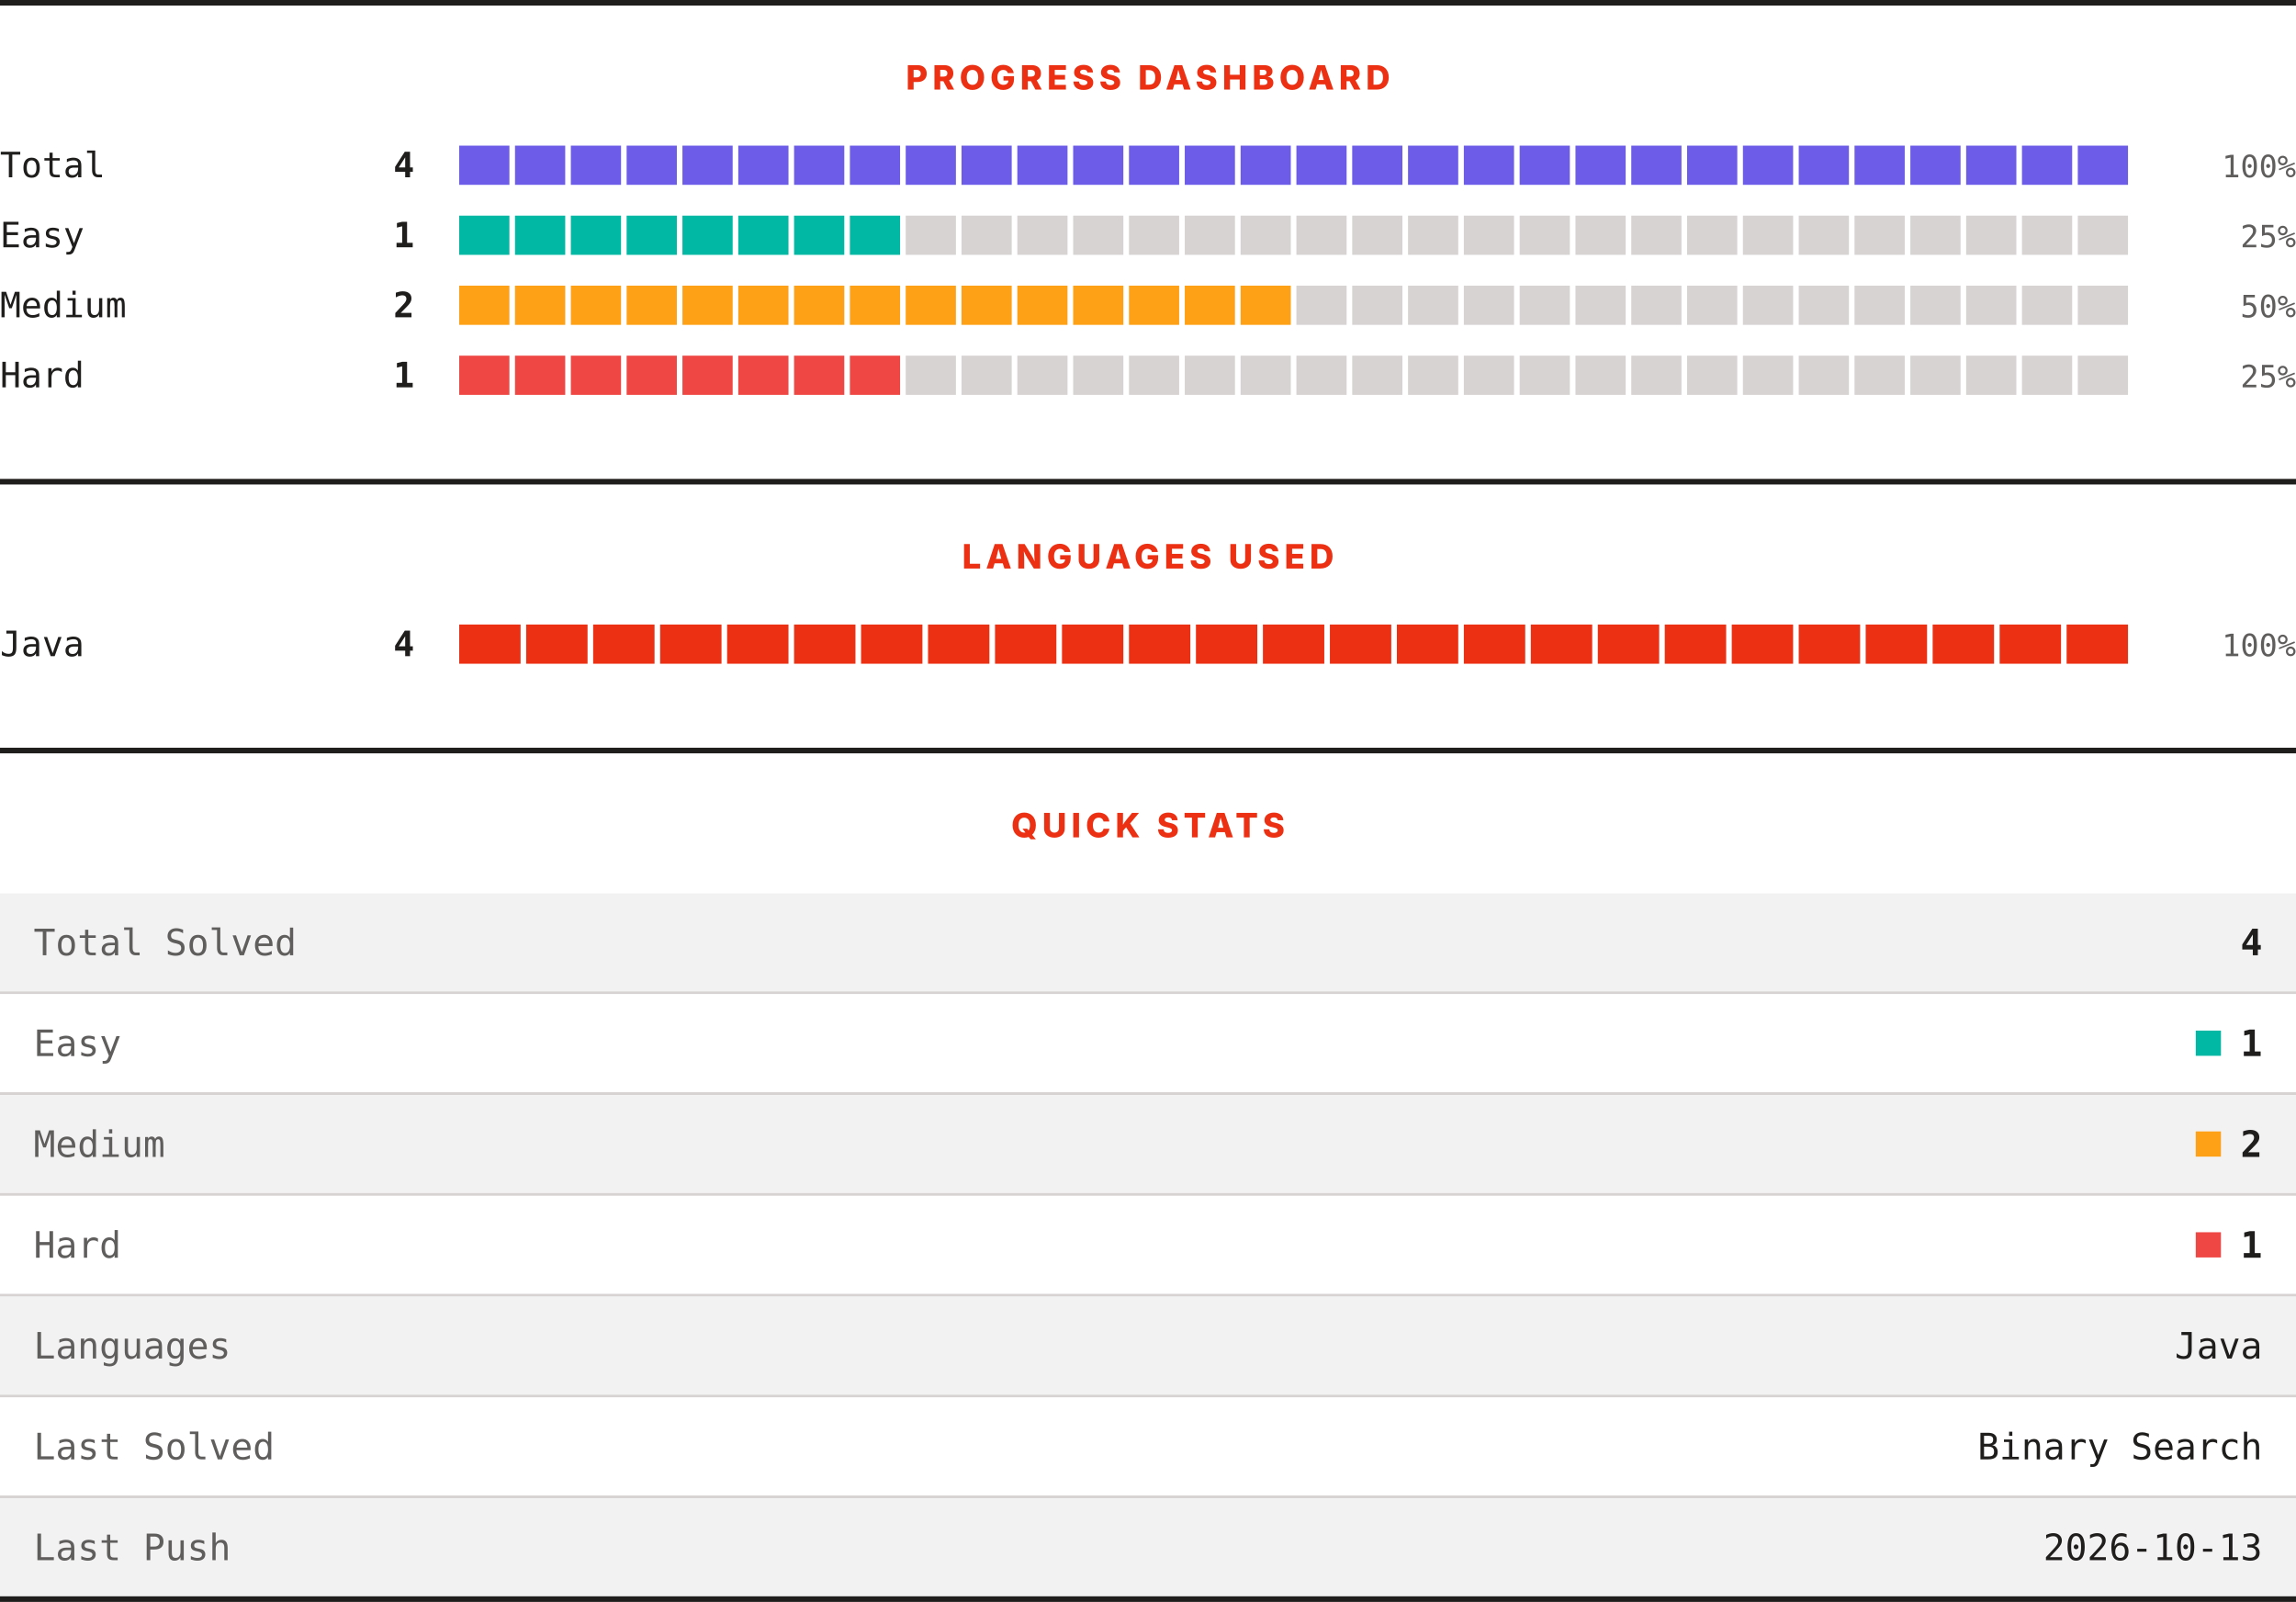
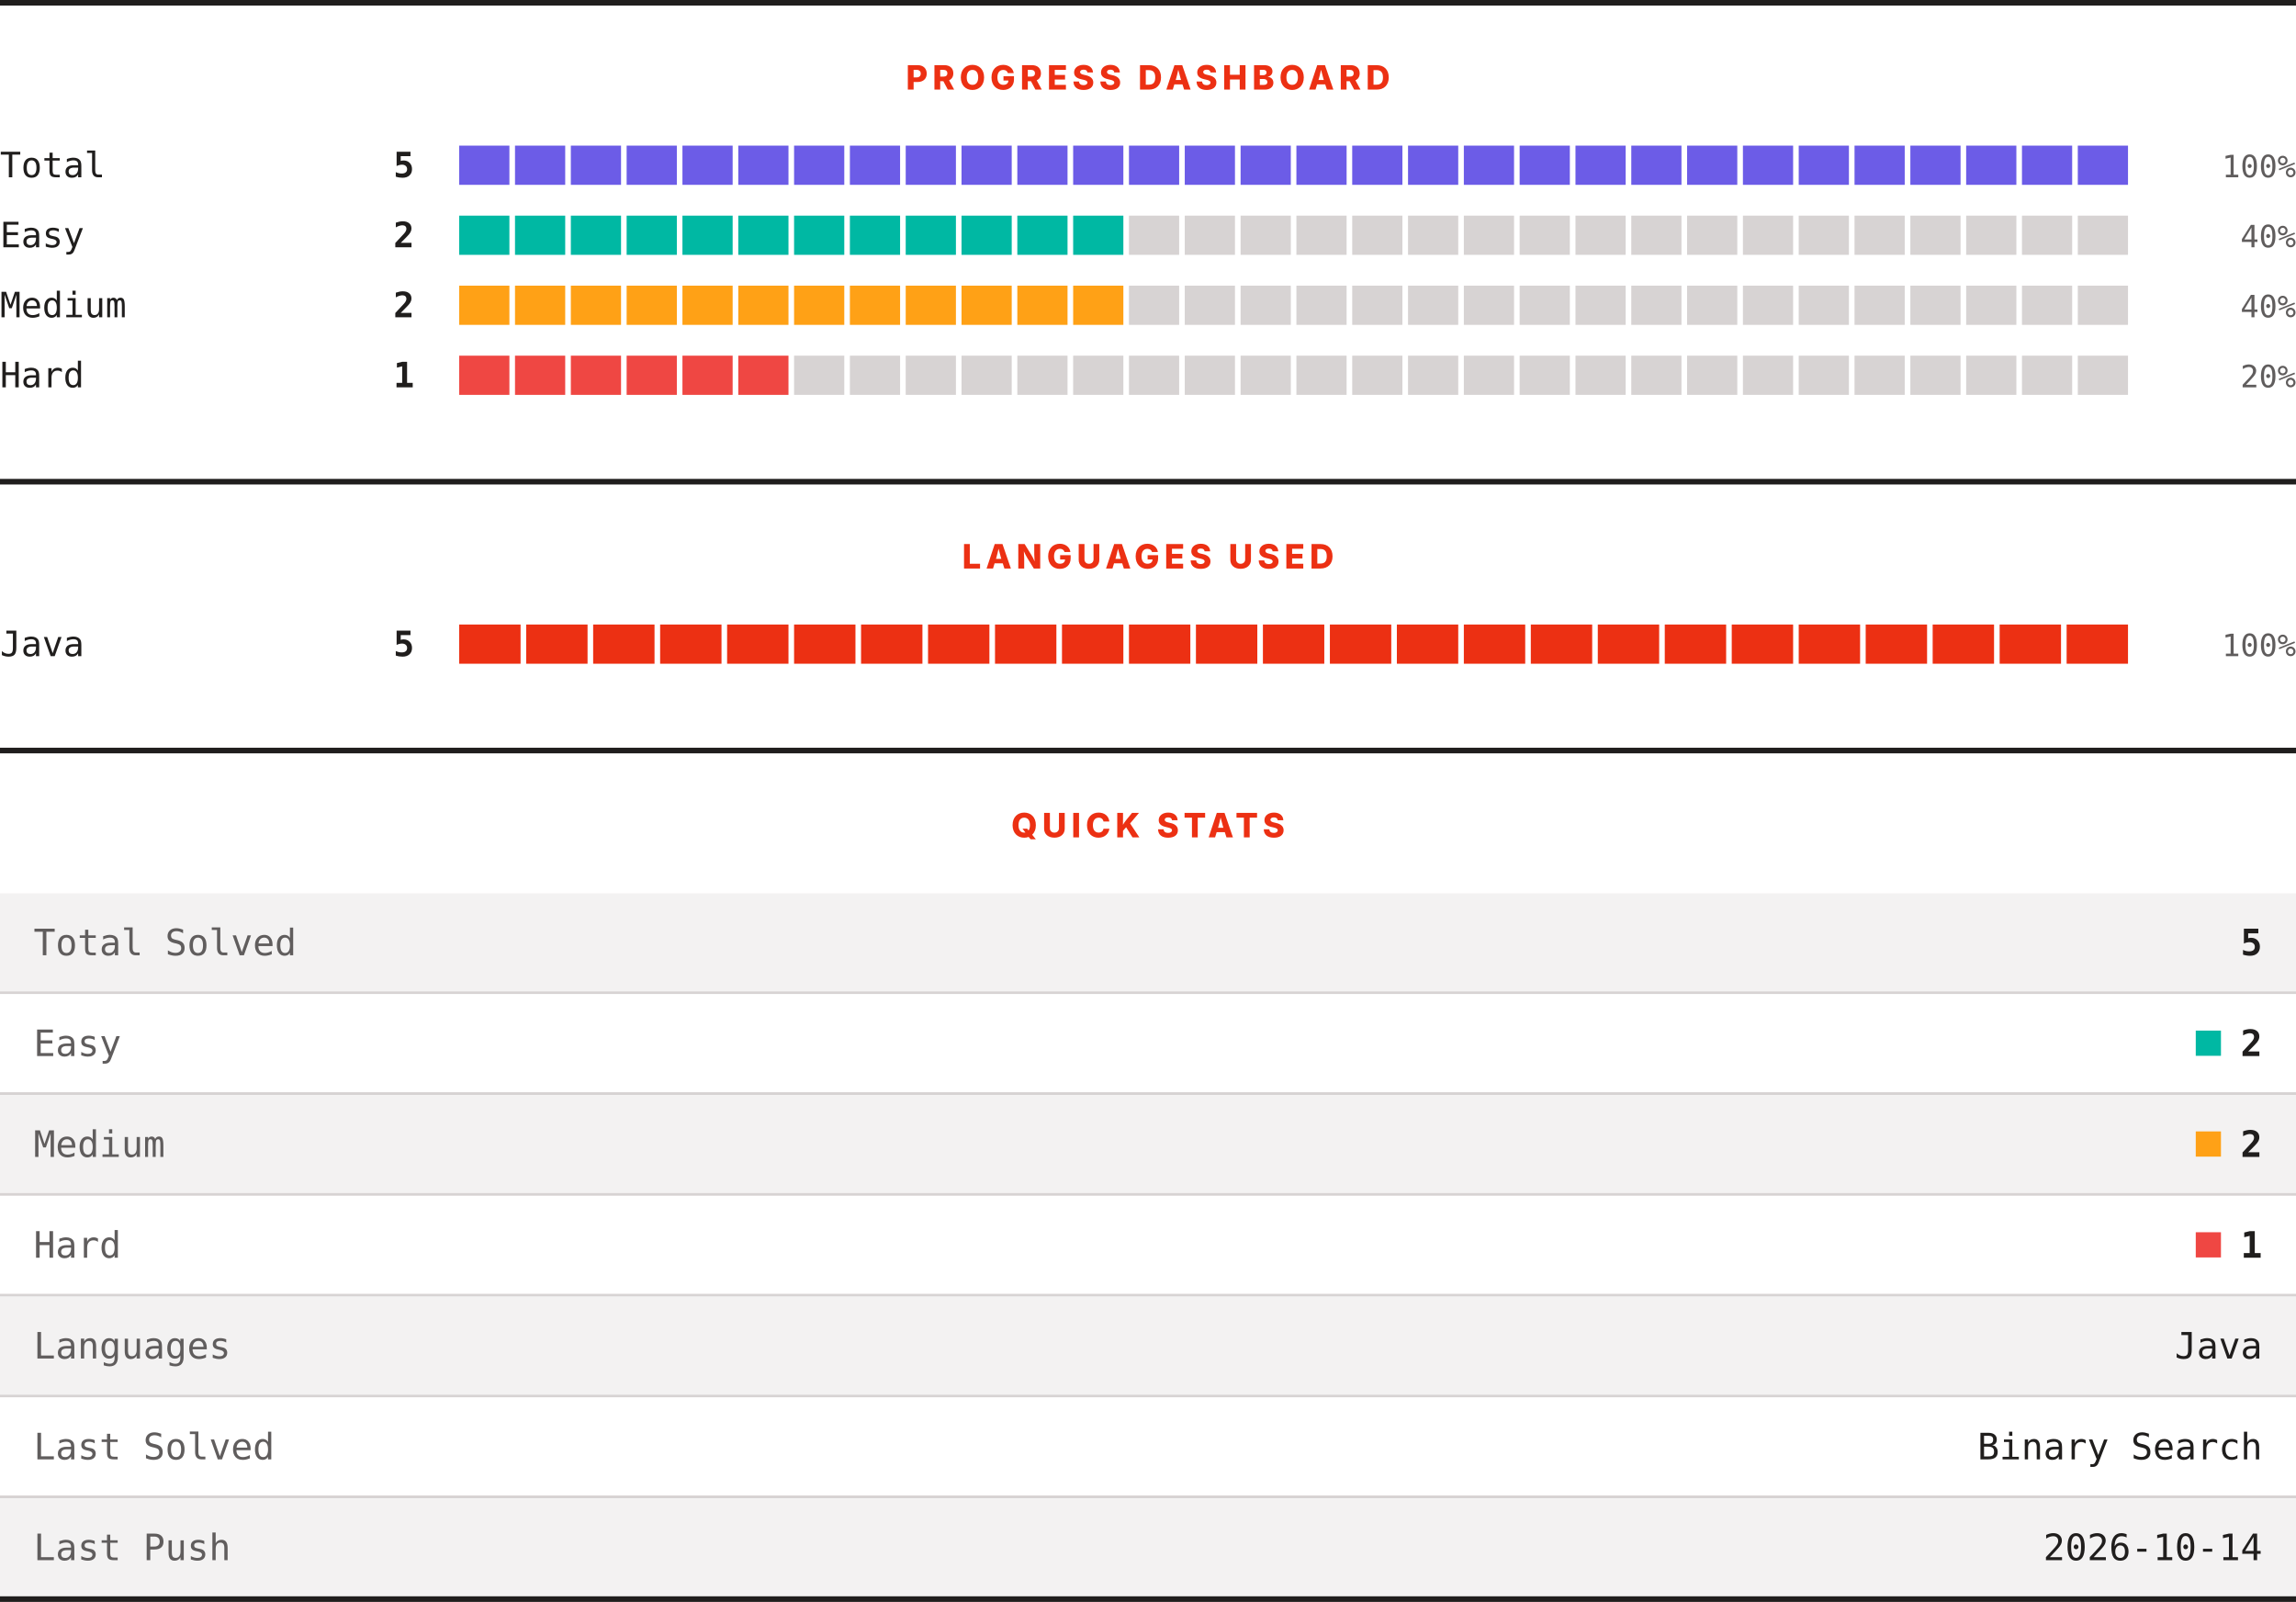
<svg xmlns="http://www.w3.org/2000/svg" width="820" height="572" viewBox="0 0 820 572" role="img" aria-label="LeetCode progress, languages and quick stats">
  <rect width="820" height="572" fill="#ffffff" />
  <rect x="0" y="0" width="820" height="2" fill="#201e1d" />
  <text x="410" y="32" text-anchor="middle" font-family="Archivo, system-ui, -apple-system, Segoe UI, sans-serif" font-size="12" font-weight="800" letter-spacing="1.68" fill="#ec3013">PROGRESS DASHBOARD</text>
  <text x="0" y="63.3" font-family="ui-monospace, SFMono-Regular, Menlo, Consolas, monospace" font-size="12.5" fill="#201e1d">Total</text>
-   <text x="148" y="63.3" text-anchor="end" font-family="ui-monospace, SFMono-Regular, Menlo, Consolas, monospace" font-size="12.5" font-weight="700" fill="#201e1d">4</text>
+   <text x="148" y="63.3" text-anchor="end" font-family="ui-monospace, SFMono-Regular, Menlo, Consolas, monospace" font-size="12.5" font-weight="700" fill="#201e1d">5</text>
  <rect x="164.00" y="52" width="17.93" height="14" fill="#6c5ce7" />
  <rect x="183.93" y="52" width="17.93" height="14" fill="#6c5ce7" />
  <rect x="203.87" y="52" width="17.93" height="14" fill="#6c5ce7" />
  <rect x="223.80" y="52" width="17.93" height="14" fill="#6c5ce7" />
  <rect x="243.73" y="52" width="17.93" height="14" fill="#6c5ce7" />
  <rect x="263.67" y="52" width="17.93" height="14" fill="#6c5ce7" />
  <rect x="283.60" y="52" width="17.93" height="14" fill="#6c5ce7" />
  <rect x="303.53" y="52" width="17.93" height="14" fill="#6c5ce7" />
  <rect x="323.47" y="52" width="17.93" height="14" fill="#6c5ce7" />
  <rect x="343.40" y="52" width="17.93" height="14" fill="#6c5ce7" />
  <rect x="363.33" y="52" width="17.93" height="14" fill="#6c5ce7" />
  <rect x="383.27" y="52" width="17.93" height="14" fill="#6c5ce7" />
  <rect x="403.20" y="52" width="17.93" height="14" fill="#6c5ce7" />
  <rect x="423.13" y="52" width="17.93" height="14" fill="#6c5ce7" />
  <rect x="443.07" y="52" width="17.93" height="14" fill="#6c5ce7" />
  <rect x="463.00" y="52" width="17.93" height="14" fill="#6c5ce7" />
  <rect x="482.93" y="52" width="17.93" height="14" fill="#6c5ce7" />
  <rect x="502.87" y="52" width="17.93" height="14" fill="#6c5ce7" />
  <rect x="522.80" y="52" width="17.93" height="14" fill="#6c5ce7" />
  <rect x="542.73" y="52" width="17.93" height="14" fill="#6c5ce7" />
  <rect x="562.67" y="52" width="17.93" height="14" fill="#6c5ce7" />
  <rect x="582.60" y="52" width="17.93" height="14" fill="#6c5ce7" />
  <rect x="602.53" y="52" width="17.93" height="14" fill="#6c5ce7" />
  <rect x="622.47" y="52" width="17.93" height="14" fill="#6c5ce7" />
  <rect x="642.40" y="52" width="17.93" height="14" fill="#6c5ce7" />
  <rect x="662.33" y="52" width="17.93" height="14" fill="#6c5ce7" />
  <rect x="682.27" y="52" width="17.93" height="14" fill="#6c5ce7" />
  <rect x="702.20" y="52" width="17.93" height="14" fill="#6c5ce7" />
  <rect x="722.13" y="52" width="17.93" height="14" fill="#6c5ce7" />
  <rect x="742.07" y="52" width="17.93" height="14" fill="#6c5ce7" />
  <text x="820" y="63.3" text-anchor="end" font-family="ui-monospace, SFMono-Regular, Menlo, Consolas, monospace" font-size="11" fill="#605d5d">100%</text>
  <text x="0" y="88.3" font-family="ui-monospace, SFMono-Regular, Menlo, Consolas, monospace" font-size="12.5" fill="#201e1d">Easy</text>
-   <text x="148" y="88.3" text-anchor="end" font-family="ui-monospace, SFMono-Regular, Menlo, Consolas, monospace" font-size="12.5" font-weight="700" fill="#201e1d">1</text>
+   <text x="148" y="88.3" text-anchor="end" font-family="ui-monospace, SFMono-Regular, Menlo, Consolas, monospace" font-size="12.5" font-weight="700" fill="#201e1d">2</text>
  <rect x="164.00" y="77" width="17.93" height="14" fill="#00b8a3" />
  <rect x="183.93" y="77" width="17.93" height="14" fill="#00b8a3" />
  <rect x="203.87" y="77" width="17.93" height="14" fill="#00b8a3" />
  <rect x="223.80" y="77" width="17.93" height="14" fill="#00b8a3" />
  <rect x="243.73" y="77" width="17.93" height="14" fill="#00b8a3" />
  <rect x="263.67" y="77" width="17.93" height="14" fill="#00b8a3" />
  <rect x="283.60" y="77" width="17.93" height="14" fill="#00b8a3" />
  <rect x="303.53" y="77" width="17.93" height="14" fill="#00b8a3" />
-   <rect x="323.47" y="77" width="17.93" height="14" fill="#d7d3d3" />
-   <rect x="343.40" y="77" width="17.93" height="14" fill="#d7d3d3" />
-   <rect x="363.33" y="77" width="17.93" height="14" fill="#d7d3d3" />
-   <rect x="383.27" y="77" width="17.93" height="14" fill="#d7d3d3" />
+   <rect x="323.47" y="77" width="17.93" height="14" fill="#00b8a3" />
+   <rect x="343.40" y="77" width="17.93" height="14" fill="#00b8a3" />
+   <rect x="363.33" y="77" width="17.93" height="14" fill="#00b8a3" />
+   <rect x="383.27" y="77" width="17.93" height="14" fill="#00b8a3" />
  <rect x="403.20" y="77" width="17.93" height="14" fill="#d7d3d3" />
  <rect x="423.13" y="77" width="17.93" height="14" fill="#d7d3d3" />
  <rect x="443.07" y="77" width="17.93" height="14" fill="#d7d3d3" />
  <rect x="463.00" y="77" width="17.93" height="14" fill="#d7d3d3" />
  <rect x="482.93" y="77" width="17.93" height="14" fill="#d7d3d3" />
  <rect x="502.87" y="77" width="17.93" height="14" fill="#d7d3d3" />
  <rect x="522.80" y="77" width="17.93" height="14" fill="#d7d3d3" />
  <rect x="542.73" y="77" width="17.93" height="14" fill="#d7d3d3" />
  <rect x="562.67" y="77" width="17.93" height="14" fill="#d7d3d3" />
  <rect x="582.60" y="77" width="17.93" height="14" fill="#d7d3d3" />
  <rect x="602.53" y="77" width="17.93" height="14" fill="#d7d3d3" />
  <rect x="622.47" y="77" width="17.93" height="14" fill="#d7d3d3" />
  <rect x="642.40" y="77" width="17.93" height="14" fill="#d7d3d3" />
  <rect x="662.33" y="77" width="17.93" height="14" fill="#d7d3d3" />
  <rect x="682.27" y="77" width="17.93" height="14" fill="#d7d3d3" />
  <rect x="702.20" y="77" width="17.93" height="14" fill="#d7d3d3" />
  <rect x="722.13" y="77" width="17.93" height="14" fill="#d7d3d3" />
  <rect x="742.07" y="77" width="17.93" height="14" fill="#d7d3d3" />
-   <text x="820" y="88.3" text-anchor="end" font-family="ui-monospace, SFMono-Regular, Menlo, Consolas, monospace" font-size="11" fill="#605d5d">25%</text>
+   <text x="820" y="88.3" text-anchor="end" font-family="ui-monospace, SFMono-Regular, Menlo, Consolas, monospace" font-size="11" fill="#605d5d">40%</text>
  <text x="0" y="113.3" font-family="ui-monospace, SFMono-Regular, Menlo, Consolas, monospace" font-size="12.5" fill="#201e1d">Medium</text>
  <text x="148" y="113.3" text-anchor="end" font-family="ui-monospace, SFMono-Regular, Menlo, Consolas, monospace" font-size="12.5" font-weight="700" fill="#201e1d">2</text>
  <rect x="164.00" y="102" width="17.93" height="14" fill="#ffa116" />
  <rect x="183.93" y="102" width="17.93" height="14" fill="#ffa116" />
  <rect x="203.87" y="102" width="17.93" height="14" fill="#ffa116" />
  <rect x="223.80" y="102" width="17.93" height="14" fill="#ffa116" />
  <rect x="243.73" y="102" width="17.93" height="14" fill="#ffa116" />
  <rect x="263.67" y="102" width="17.93" height="14" fill="#ffa116" />
  <rect x="283.60" y="102" width="17.93" height="14" fill="#ffa116" />
  <rect x="303.53" y="102" width="17.93" height="14" fill="#ffa116" />
  <rect x="323.47" y="102" width="17.93" height="14" fill="#ffa116" />
  <rect x="343.40" y="102" width="17.93" height="14" fill="#ffa116" />
  <rect x="363.33" y="102" width="17.93" height="14" fill="#ffa116" />
  <rect x="383.27" y="102" width="17.93" height="14" fill="#ffa116" />
-   <rect x="403.20" y="102" width="17.93" height="14" fill="#ffa116" />
-   <rect x="423.13" y="102" width="17.93" height="14" fill="#ffa116" />
-   <rect x="443.07" y="102" width="17.93" height="14" fill="#ffa116" />
+   <rect x="403.20" y="102" width="17.93" height="14" fill="#d7d3d3" />
+   <rect x="423.13" y="102" width="17.93" height="14" fill="#d7d3d3" />
+   <rect x="443.07" y="102" width="17.93" height="14" fill="#d7d3d3" />
  <rect x="463.00" y="102" width="17.93" height="14" fill="#d7d3d3" />
  <rect x="482.93" y="102" width="17.93" height="14" fill="#d7d3d3" />
  <rect x="502.87" y="102" width="17.93" height="14" fill="#d7d3d3" />
  <rect x="522.80" y="102" width="17.93" height="14" fill="#d7d3d3" />
  <rect x="542.73" y="102" width="17.93" height="14" fill="#d7d3d3" />
  <rect x="562.67" y="102" width="17.93" height="14" fill="#d7d3d3" />
  <rect x="582.60" y="102" width="17.93" height="14" fill="#d7d3d3" />
  <rect x="602.53" y="102" width="17.93" height="14" fill="#d7d3d3" />
  <rect x="622.47" y="102" width="17.93" height="14" fill="#d7d3d3" />
  <rect x="642.40" y="102" width="17.93" height="14" fill="#d7d3d3" />
  <rect x="662.33" y="102" width="17.93" height="14" fill="#d7d3d3" />
  <rect x="682.27" y="102" width="17.93" height="14" fill="#d7d3d3" />
  <rect x="702.20" y="102" width="17.93" height="14" fill="#d7d3d3" />
  <rect x="722.13" y="102" width="17.93" height="14" fill="#d7d3d3" />
  <rect x="742.07" y="102" width="17.93" height="14" fill="#d7d3d3" />
-   <text x="820" y="113.3" text-anchor="end" font-family="ui-monospace, SFMono-Regular, Menlo, Consolas, monospace" font-size="11" fill="#605d5d">50%</text>
+   <text x="820" y="113.3" text-anchor="end" font-family="ui-monospace, SFMono-Regular, Menlo, Consolas, monospace" font-size="11" fill="#605d5d">40%</text>
  <text x="0" y="138.3" font-family="ui-monospace, SFMono-Regular, Menlo, Consolas, monospace" font-size="12.5" fill="#201e1d">Hard</text>
  <text x="148" y="138.3" text-anchor="end" font-family="ui-monospace, SFMono-Regular, Menlo, Consolas, monospace" font-size="12.5" font-weight="700" fill="#201e1d">1</text>
  <rect x="164.00" y="127" width="17.93" height="14" fill="#ef4743" />
  <rect x="183.93" y="127" width="17.93" height="14" fill="#ef4743" />
  <rect x="203.87" y="127" width="17.93" height="14" fill="#ef4743" />
  <rect x="223.80" y="127" width="17.93" height="14" fill="#ef4743" />
  <rect x="243.73" y="127" width="17.93" height="14" fill="#ef4743" />
  <rect x="263.67" y="127" width="17.93" height="14" fill="#ef4743" />
-   <rect x="283.60" y="127" width="17.93" height="14" fill="#ef4743" />
-   <rect x="303.53" y="127" width="17.93" height="14" fill="#ef4743" />
+   <rect x="283.60" y="127" width="17.93" height="14" fill="#d7d3d3" />
+   <rect x="303.53" y="127" width="17.93" height="14" fill="#d7d3d3" />
  <rect x="323.47" y="127" width="17.93" height="14" fill="#d7d3d3" />
  <rect x="343.40" y="127" width="17.93" height="14" fill="#d7d3d3" />
  <rect x="363.33" y="127" width="17.93" height="14" fill="#d7d3d3" />
  <rect x="383.27" y="127" width="17.93" height="14" fill="#d7d3d3" />
  <rect x="403.20" y="127" width="17.93" height="14" fill="#d7d3d3" />
  <rect x="423.13" y="127" width="17.93" height="14" fill="#d7d3d3" />
  <rect x="443.07" y="127" width="17.93" height="14" fill="#d7d3d3" />
  <rect x="463.00" y="127" width="17.93" height="14" fill="#d7d3d3" />
  <rect x="482.93" y="127" width="17.93" height="14" fill="#d7d3d3" />
  <rect x="502.87" y="127" width="17.93" height="14" fill="#d7d3d3" />
  <rect x="522.80" y="127" width="17.93" height="14" fill="#d7d3d3" />
  <rect x="542.73" y="127" width="17.93" height="14" fill="#d7d3d3" />
  <rect x="562.67" y="127" width="17.93" height="14" fill="#d7d3d3" />
  <rect x="582.60" y="127" width="17.93" height="14" fill="#d7d3d3" />
  <rect x="602.53" y="127" width="17.93" height="14" fill="#d7d3d3" />
  <rect x="622.47" y="127" width="17.93" height="14" fill="#d7d3d3" />
  <rect x="642.40" y="127" width="17.93" height="14" fill="#d7d3d3" />
  <rect x="662.33" y="127" width="17.93" height="14" fill="#d7d3d3" />
  <rect x="682.27" y="127" width="17.93" height="14" fill="#d7d3d3" />
  <rect x="702.20" y="127" width="17.93" height="14" fill="#d7d3d3" />
  <rect x="722.13" y="127" width="17.93" height="14" fill="#d7d3d3" />
  <rect x="742.07" y="127" width="17.93" height="14" fill="#d7d3d3" />
-   <text x="820" y="138.3" text-anchor="end" font-family="ui-monospace, SFMono-Regular, Menlo, Consolas, monospace" font-size="11" fill="#605d5d">25%</text>
+   <text x="820" y="138.3" text-anchor="end" font-family="ui-monospace, SFMono-Regular, Menlo, Consolas, monospace" font-size="11" fill="#605d5d">20%</text>
  <rect x="0" y="171" width="820" height="2" fill="#201e1d" />
  <text x="410" y="203" text-anchor="middle" font-family="Archivo, system-ui, -apple-system, Segoe UI, sans-serif" font-size="12" font-weight="800" letter-spacing="1.68" fill="#ec3013">LANGUAGES USED</text>
  <text x="0" y="234.3" font-family="ui-monospace, SFMono-Regular, Menlo, Consolas, monospace" font-size="12.5" fill="#201e1d">Java</text>
-   <text x="148" y="234.3" text-anchor="end" font-family="ui-monospace, SFMono-Regular, Menlo, Consolas, monospace" font-size="12.5" font-weight="700" fill="#201e1d">4</text>
+   <text x="148" y="234.3" text-anchor="end" font-family="ui-monospace, SFMono-Regular, Menlo, Consolas, monospace" font-size="12.5" font-weight="700" fill="#201e1d">5</text>
  <rect x="164.00" y="223" width="21.92" height="14" fill="#ec3013" />
  <rect x="187.92" y="223" width="21.92" height="14" fill="#ec3013" />
  <rect x="211.84" y="223" width="21.92" height="14" fill="#ec3013" />
  <rect x="235.76" y="223" width="21.92" height="14" fill="#ec3013" />
  <rect x="259.68" y="223" width="21.92" height="14" fill="#ec3013" />
  <rect x="283.60" y="223" width="21.92" height="14" fill="#ec3013" />
  <rect x="307.52" y="223" width="21.92" height="14" fill="#ec3013" />
  <rect x="331.44" y="223" width="21.92" height="14" fill="#ec3013" />
  <rect x="355.36" y="223" width="21.92" height="14" fill="#ec3013" />
  <rect x="379.28" y="223" width="21.92" height="14" fill="#ec3013" />
  <rect x="403.20" y="223" width="21.92" height="14" fill="#ec3013" />
  <rect x="427.12" y="223" width="21.92" height="14" fill="#ec3013" />
  <rect x="451.04" y="223" width="21.92" height="14" fill="#ec3013" />
  <rect x="474.96" y="223" width="21.92" height="14" fill="#ec3013" />
  <rect x="498.88" y="223" width="21.92" height="14" fill="#ec3013" />
  <rect x="522.80" y="223" width="21.92" height="14" fill="#ec3013" />
  <rect x="546.72" y="223" width="21.92" height="14" fill="#ec3013" />
  <rect x="570.64" y="223" width="21.92" height="14" fill="#ec3013" />
  <rect x="594.56" y="223" width="21.92" height="14" fill="#ec3013" />
  <rect x="618.48" y="223" width="21.92" height="14" fill="#ec3013" />
  <rect x="642.40" y="223" width="21.92" height="14" fill="#ec3013" />
  <rect x="666.32" y="223" width="21.92" height="14" fill="#ec3013" />
  <rect x="690.24" y="223" width="21.92" height="14" fill="#ec3013" />
  <rect x="714.16" y="223" width="21.92" height="14" fill="#ec3013" />
  <rect x="738.08" y="223" width="21.92" height="14" fill="#ec3013" />
  <text x="820" y="234.3" text-anchor="end" font-family="ui-monospace, SFMono-Regular, Menlo, Consolas, monospace" font-size="11" fill="#605d5d">100%</text>
  <rect x="0" y="267" width="820" height="2" fill="#201e1d" />
  <text x="410" y="299" text-anchor="middle" font-family="Archivo, system-ui, -apple-system, Segoe UI, sans-serif" font-size="12" font-weight="800" letter-spacing="1.68" fill="#ec3013">QUICK STATS</text>
  <rect x="0" y="319" width="820" height="35" fill="#f3f2f2" />
  <text x="12" y="341.1" font-family="ui-monospace, SFMono-Regular, Menlo, Consolas, monospace" font-size="13" fill="#605d5d">Total Solved</text>
-   <text x="808" y="341.1" text-anchor="end" font-family="ui-monospace, SFMono-Regular, Menlo, Consolas, monospace" font-size="13" font-weight="700" fill="#201e1d">4</text>
+   <text x="808" y="341.1" text-anchor="end" font-family="ui-monospace, SFMono-Regular, Menlo, Consolas, monospace" font-size="13" font-weight="700" fill="#201e1d">5</text>
  <rect x="0" y="354" width="820" height="1" fill="#d7d3d3" />
  <rect x="0" y="355" width="820" height="35" fill="#ffffff" />
  <text x="12" y="377.1" font-family="ui-monospace, SFMono-Regular, Menlo, Consolas, monospace" font-size="13" fill="#605d5d">Easy</text>
  <rect x="784.2" y="368" width="9" height="9" fill="#00b8a3" />
-   <text x="808" y="377.1" text-anchor="end" font-family="ui-monospace, SFMono-Regular, Menlo, Consolas, monospace" font-size="13" font-weight="700" fill="#201e1d">1</text>
+   <text x="808" y="377.1" text-anchor="end" font-family="ui-monospace, SFMono-Regular, Menlo, Consolas, monospace" font-size="13" font-weight="700" fill="#201e1d">2</text>
  <rect x="0" y="390" width="820" height="1" fill="#d7d3d3" />
  <rect x="0" y="391" width="820" height="35" fill="#f3f2f2" />
  <text x="12" y="413.1" font-family="ui-monospace, SFMono-Regular, Menlo, Consolas, monospace" font-size="13" fill="#605d5d">Medium</text>
  <rect x="784.2" y="404" width="9" height="9" fill="#ffa116" />
  <text x="808" y="413.1" text-anchor="end" font-family="ui-monospace, SFMono-Regular, Menlo, Consolas, monospace" font-size="13" font-weight="700" fill="#201e1d">2</text>
  <rect x="0" y="426" width="820" height="1" fill="#d7d3d3" />
  <rect x="0" y="427" width="820" height="35" fill="#ffffff" />
  <text x="12" y="449.1" font-family="ui-monospace, SFMono-Regular, Menlo, Consolas, monospace" font-size="13" fill="#605d5d">Hard</text>
  <rect x="784.2" y="440" width="9" height="9" fill="#ef4743" />
  <text x="808" y="449.1" text-anchor="end" font-family="ui-monospace, SFMono-Regular, Menlo, Consolas, monospace" font-size="13" font-weight="700" fill="#201e1d">1</text>
  <rect x="0" y="462" width="820" height="1" fill="#d7d3d3" />
  <rect x="0" y="463" width="820" height="35" fill="#f3f2f2" />
  <text x="12" y="485.1" font-family="ui-monospace, SFMono-Regular, Menlo, Consolas, monospace" font-size="13" fill="#605d5d">Languages</text>
  <text x="808" y="485.1" text-anchor="end" font-family="ui-monospace, SFMono-Regular, Menlo, Consolas, monospace" font-size="13" fill="#201e1d">Java</text>
  <rect x="0" y="498" width="820" height="1" fill="#d7d3d3" />
  <rect x="0" y="499" width="820" height="35" fill="#ffffff" />
  <text x="12" y="521.1" font-family="ui-monospace, SFMono-Regular, Menlo, Consolas, monospace" font-size="13" fill="#605d5d">Last Solved</text>
  <text x="808" y="521.1" text-anchor="end" font-family="ui-monospace, SFMono-Regular, Menlo, Consolas, monospace" font-size="13" fill="#201e1d">Binary Search</text>
  <rect x="0" y="534" width="820" height="1" fill="#d7d3d3" />
  <rect x="0" y="535" width="820" height="35" fill="#f3f2f2" />
  <text x="12" y="557.1" font-family="ui-monospace, SFMono-Regular, Menlo, Consolas, monospace" font-size="13" fill="#605d5d">Last Push</text>
-   <text x="808" y="557.1" text-anchor="end" font-family="ui-monospace, SFMono-Regular, Menlo, Consolas, monospace" font-size="13" fill="#201e1d">2026-10-13</text>
+   <text x="808" y="557.1" text-anchor="end" font-family="ui-monospace, SFMono-Regular, Menlo, Consolas, monospace" font-size="13" fill="#201e1d">2026-10-14</text>
  <rect x="0" y="570" width="820" height="2" fill="#201e1d" />
</svg>
